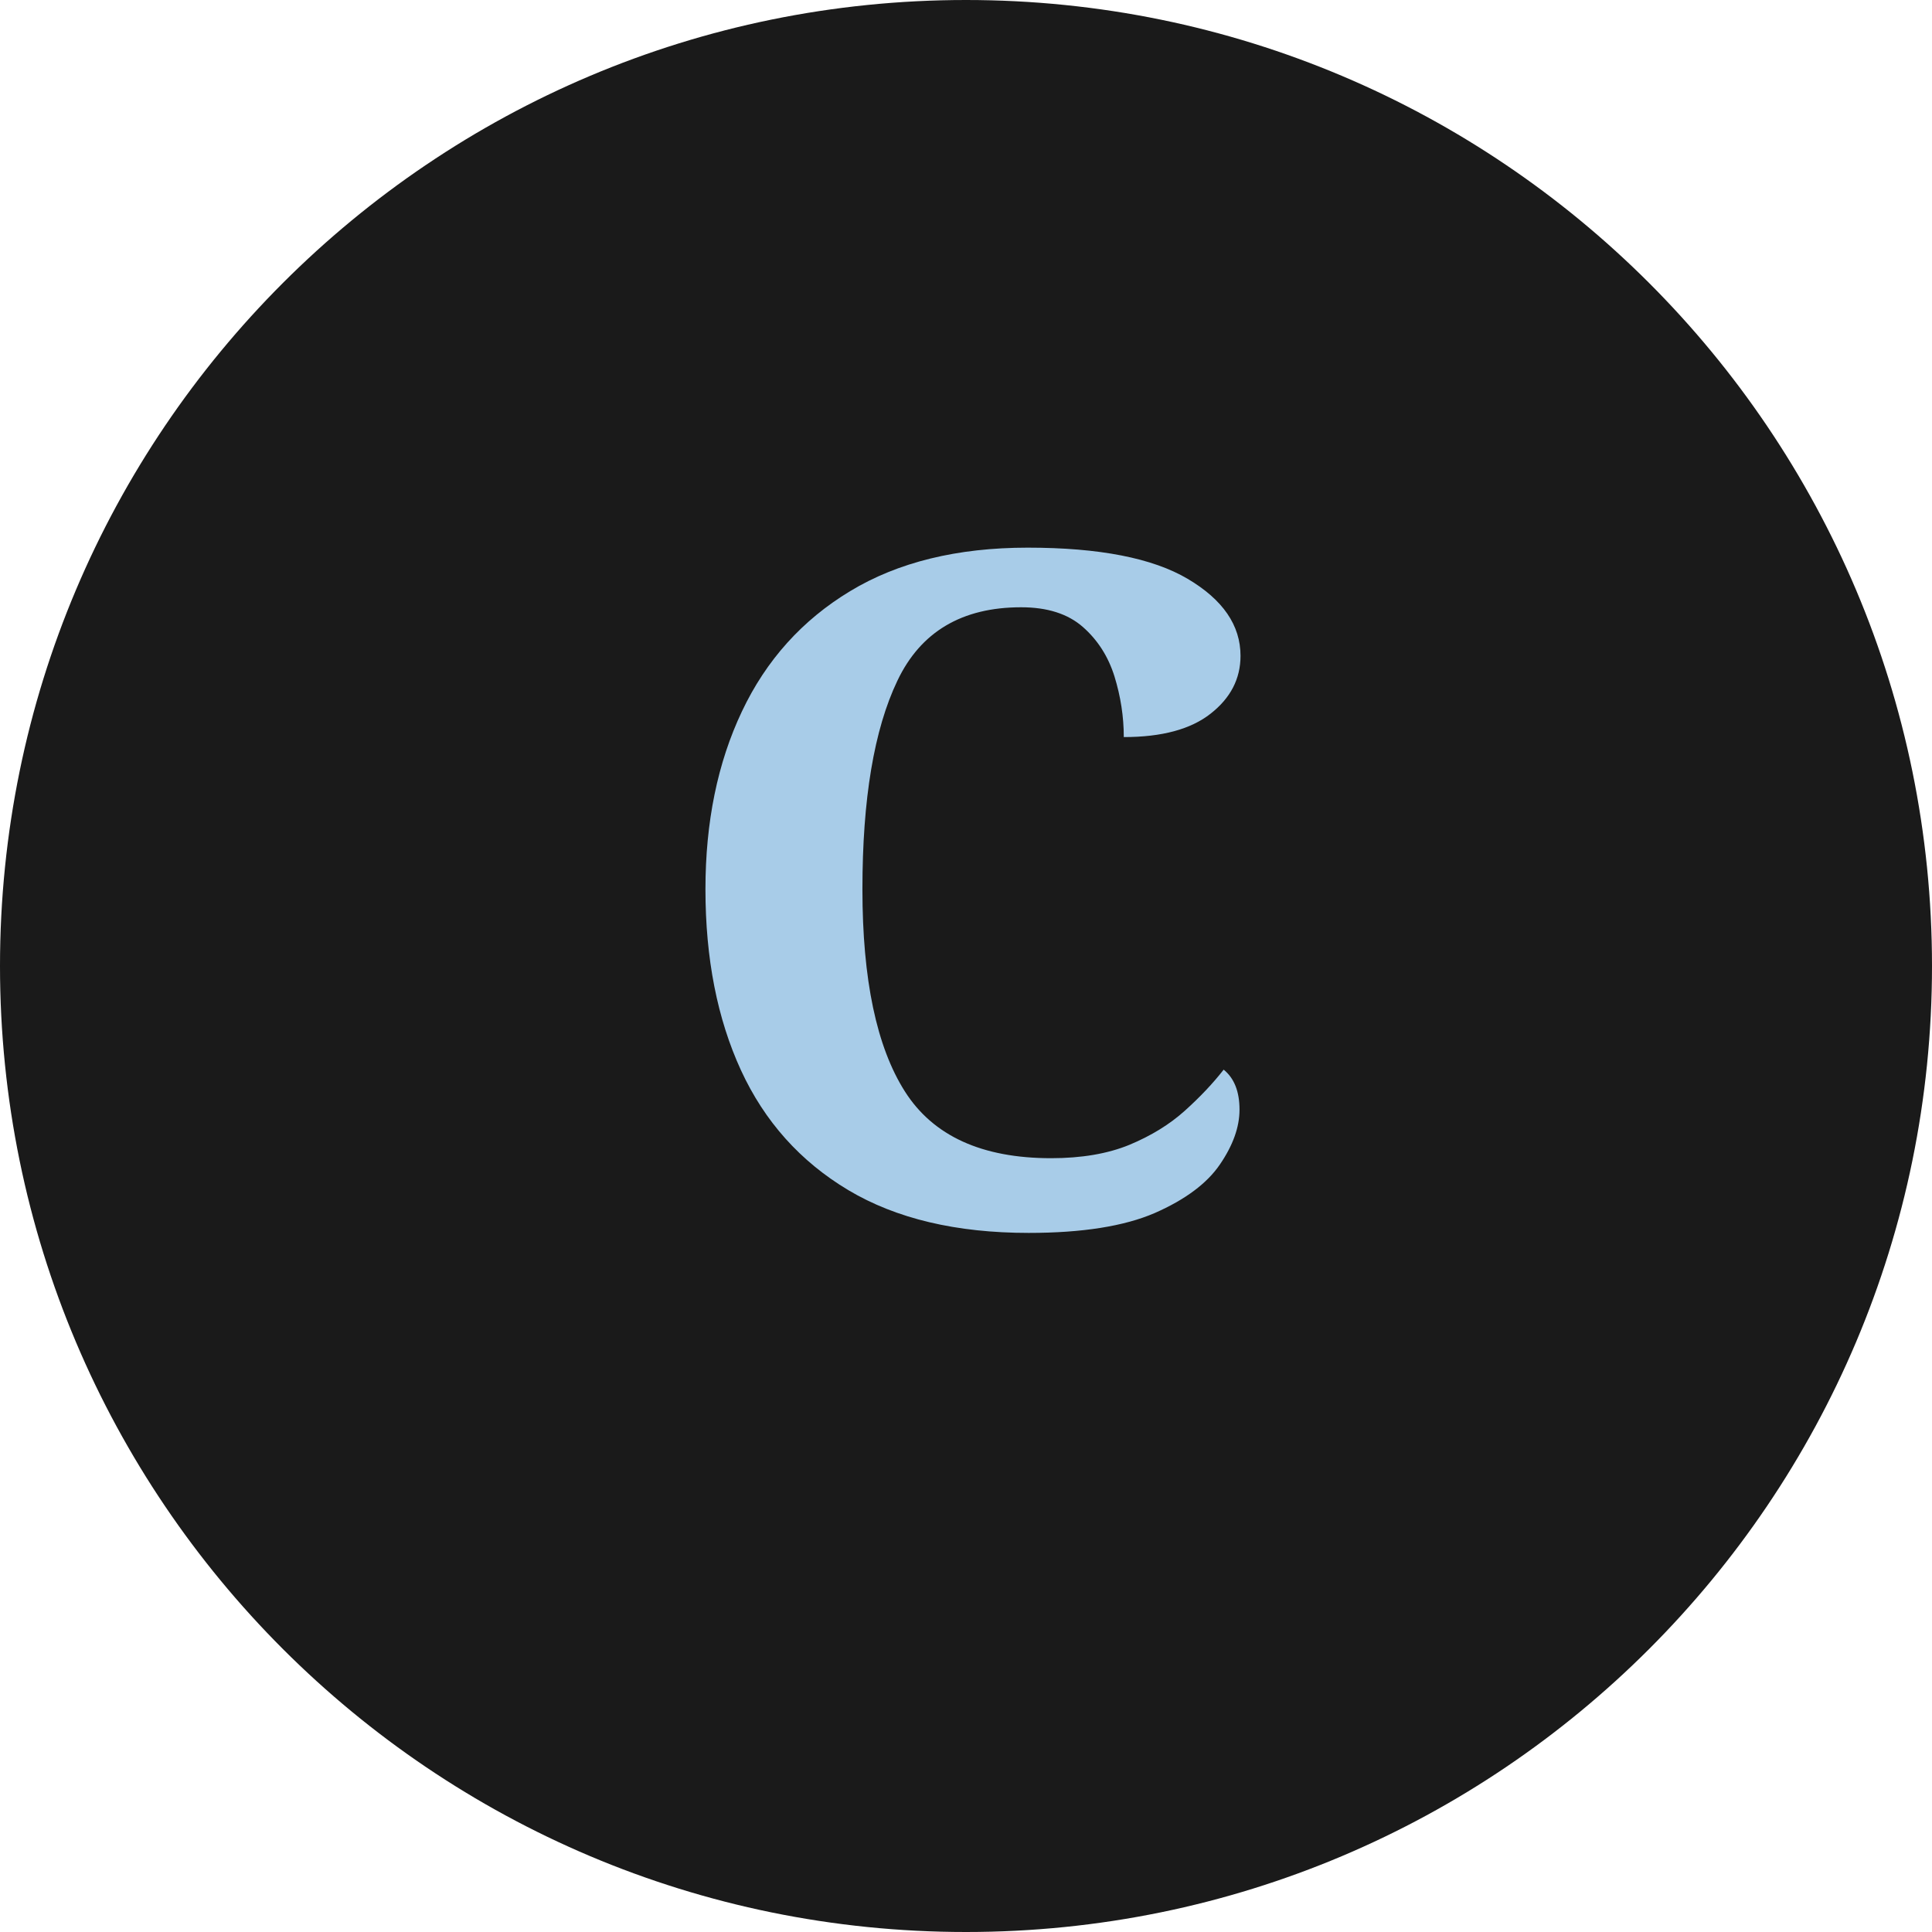
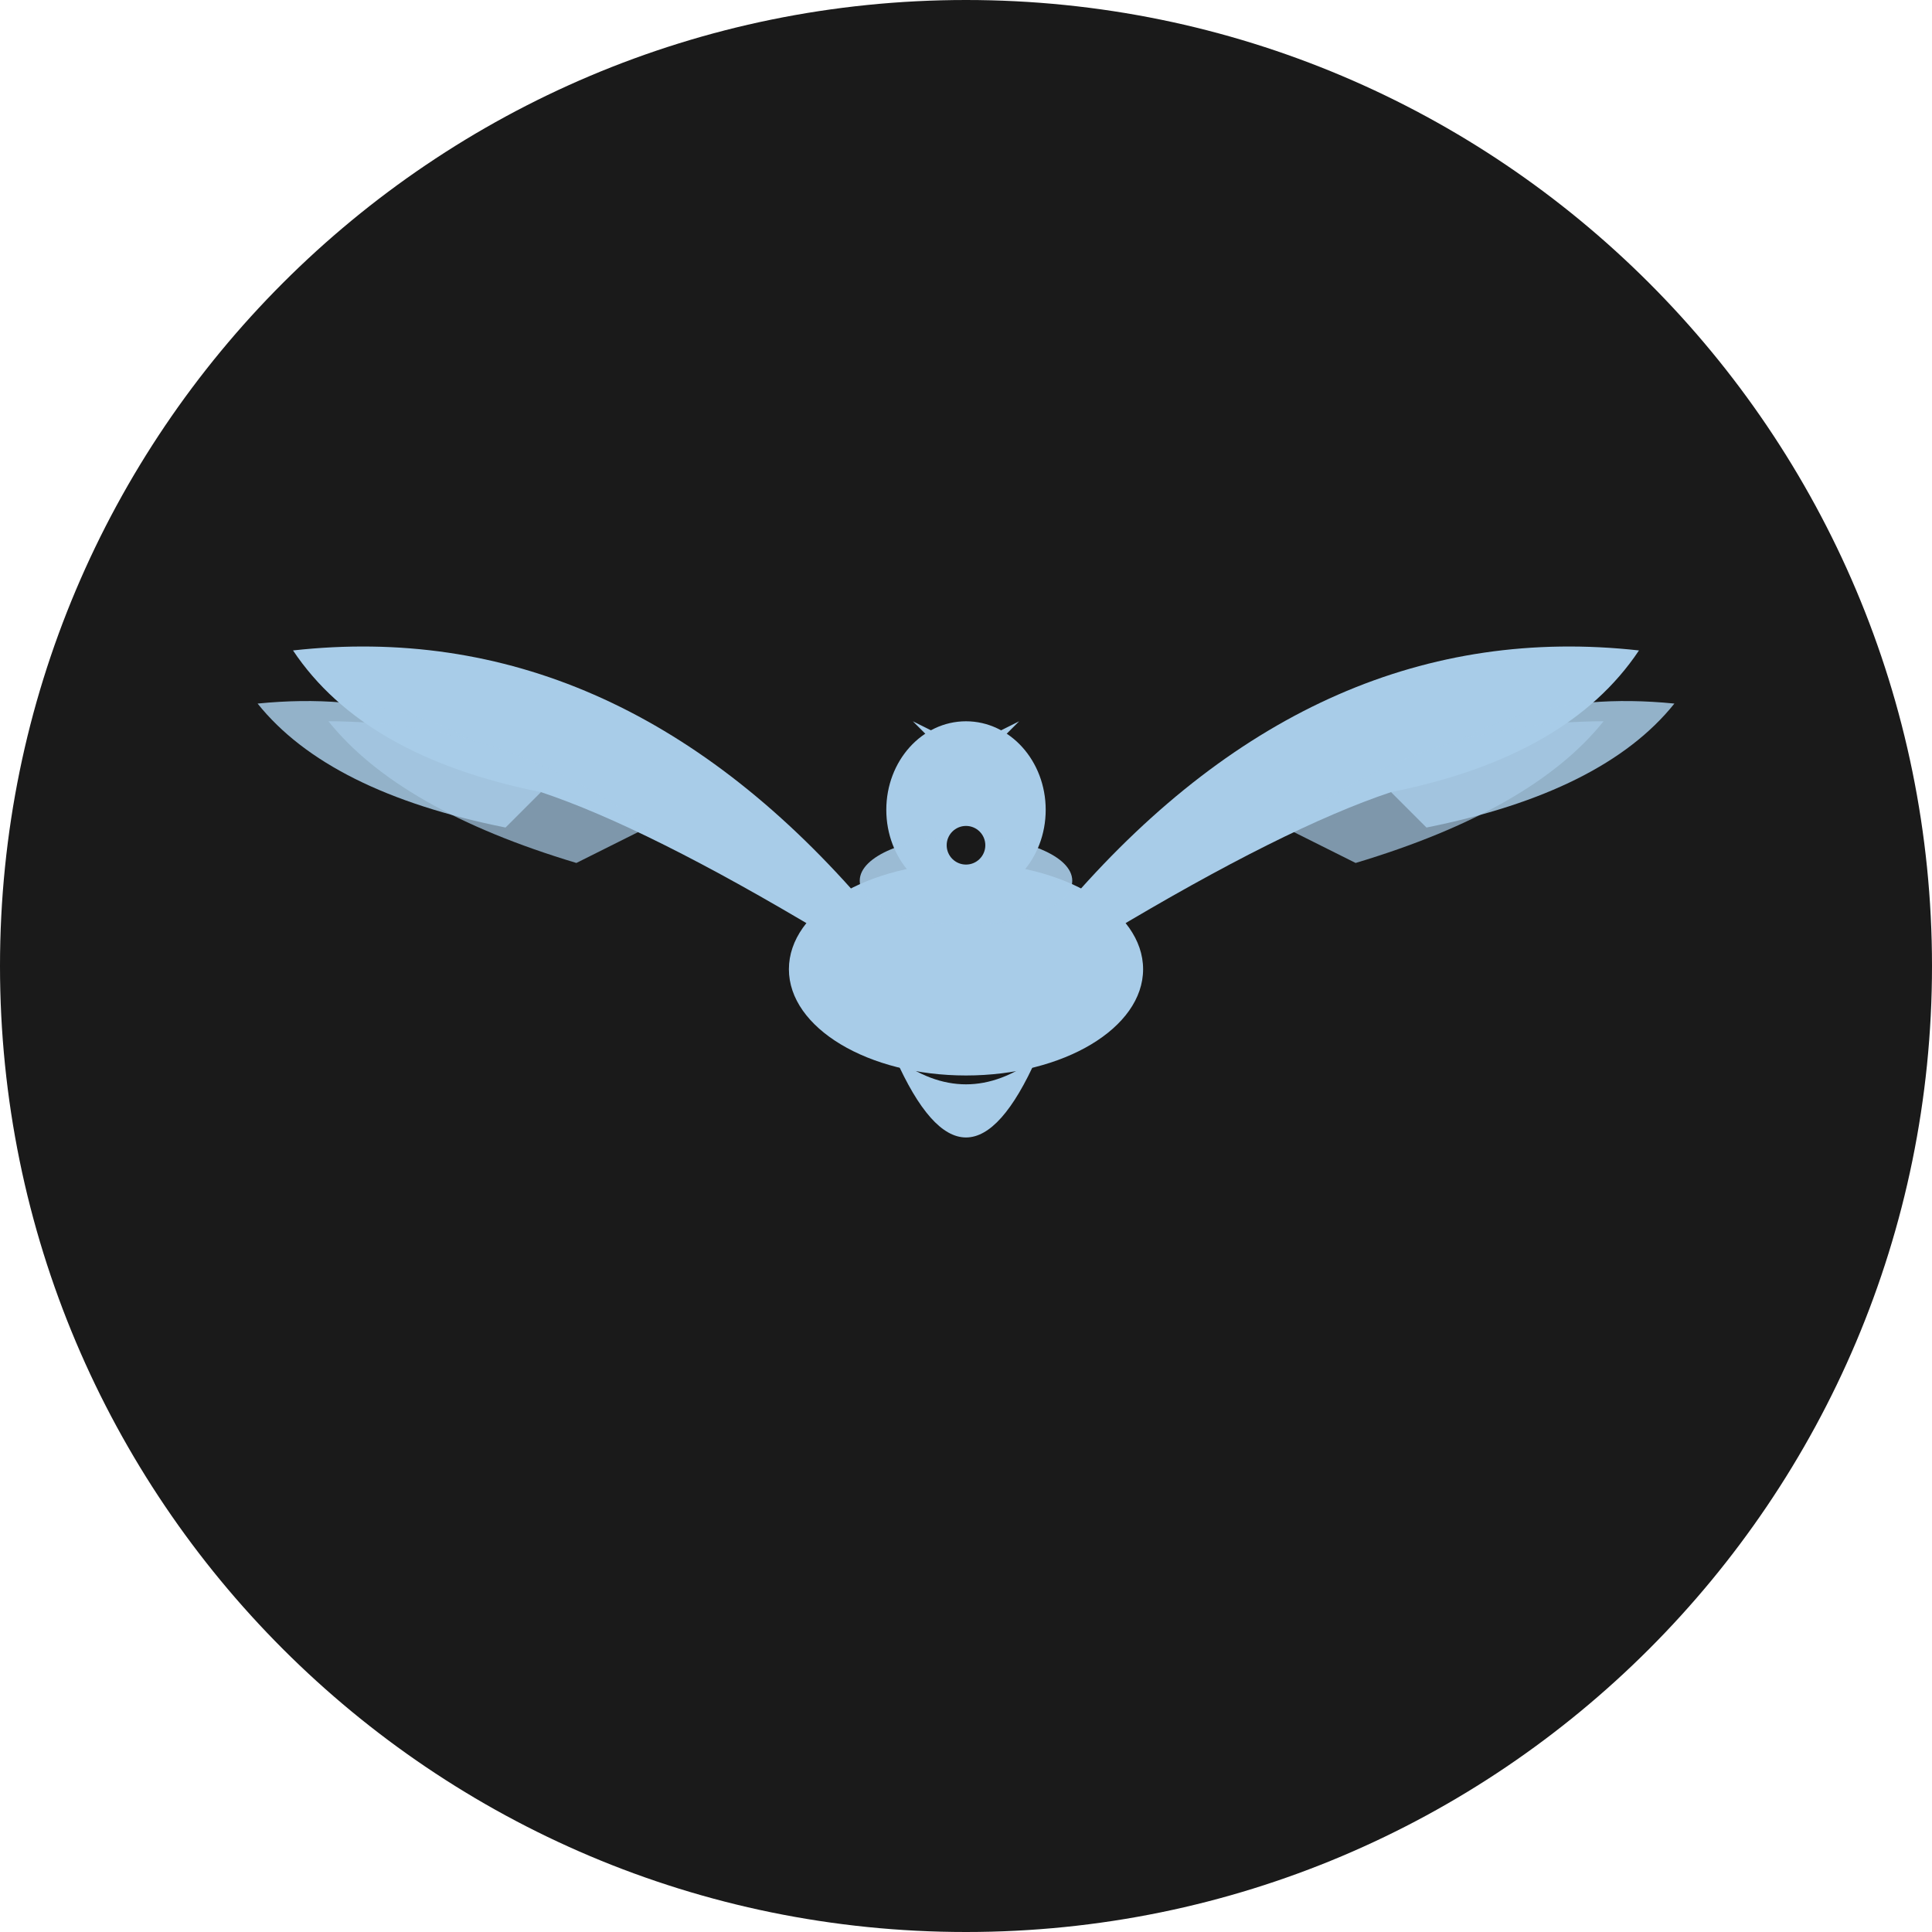
<svg xmlns="http://www.w3.org/2000/svg" viewBox="0 0 120 120" width="120" height="120">
  <circle cx="60" cy="60" r="60" fill="#1A1A1A" />
-   <text x="60" y="76" text-anchor="middle" font-family="Georgia, serif" font-weight="700" font-size="58" fill="#A8CCE8">C</text>
+   <g transform="translate(60,58) scale(1.1)" fill="#A8CCE8">
+     <ellipse cx="0" cy="2" rx="10" ry="6" />
+     <path d="M-6,-2 Q-20,-18 -38,-16 Q-34,-10 -24,-8 Q-18,-6 -8,0 Z" />
+     <path d="M6,-2 Q20,-18 38,-16 Q34,-10 24,-8 Q18,-6 8,0 Z" />
+     <path d="M-24,-8 Q-30,-14 -40,-13 Q-36,-8 -26,-6 Z" opacity="0.85" />
+     <path d="M-18,-6 Q-26,-12 -36,-12 Q-32,-7 -22,-4 Z" opacity="0.7" />
+     <path d="M24,-8 Q30,-14 40,-13 Q36,-8 26,-6 Z" opacity="0.85" />
+     <path d="M18,-6 Q26,-12 36,-12 Q32,-7 22,-4 Z" opacity="0.7" />
+     <ellipse cx="0" cy="-7" rx="4.5" ry="5" />
+     <path d="M0,-9 L3,-12 L0,-10.5 L-3,-12 Z" />
+     <ellipse cx="0" cy="-3" rx="6" ry="2.5" opacity="0.9" />
+     <path d="M-4,7 Q0,16 4,7 Q0,10 -4,7 Z" />
+   </g>
+   <circle cx="60" cy="52.5" r="1.2" fill="#1A1A1A" />
</svg>
